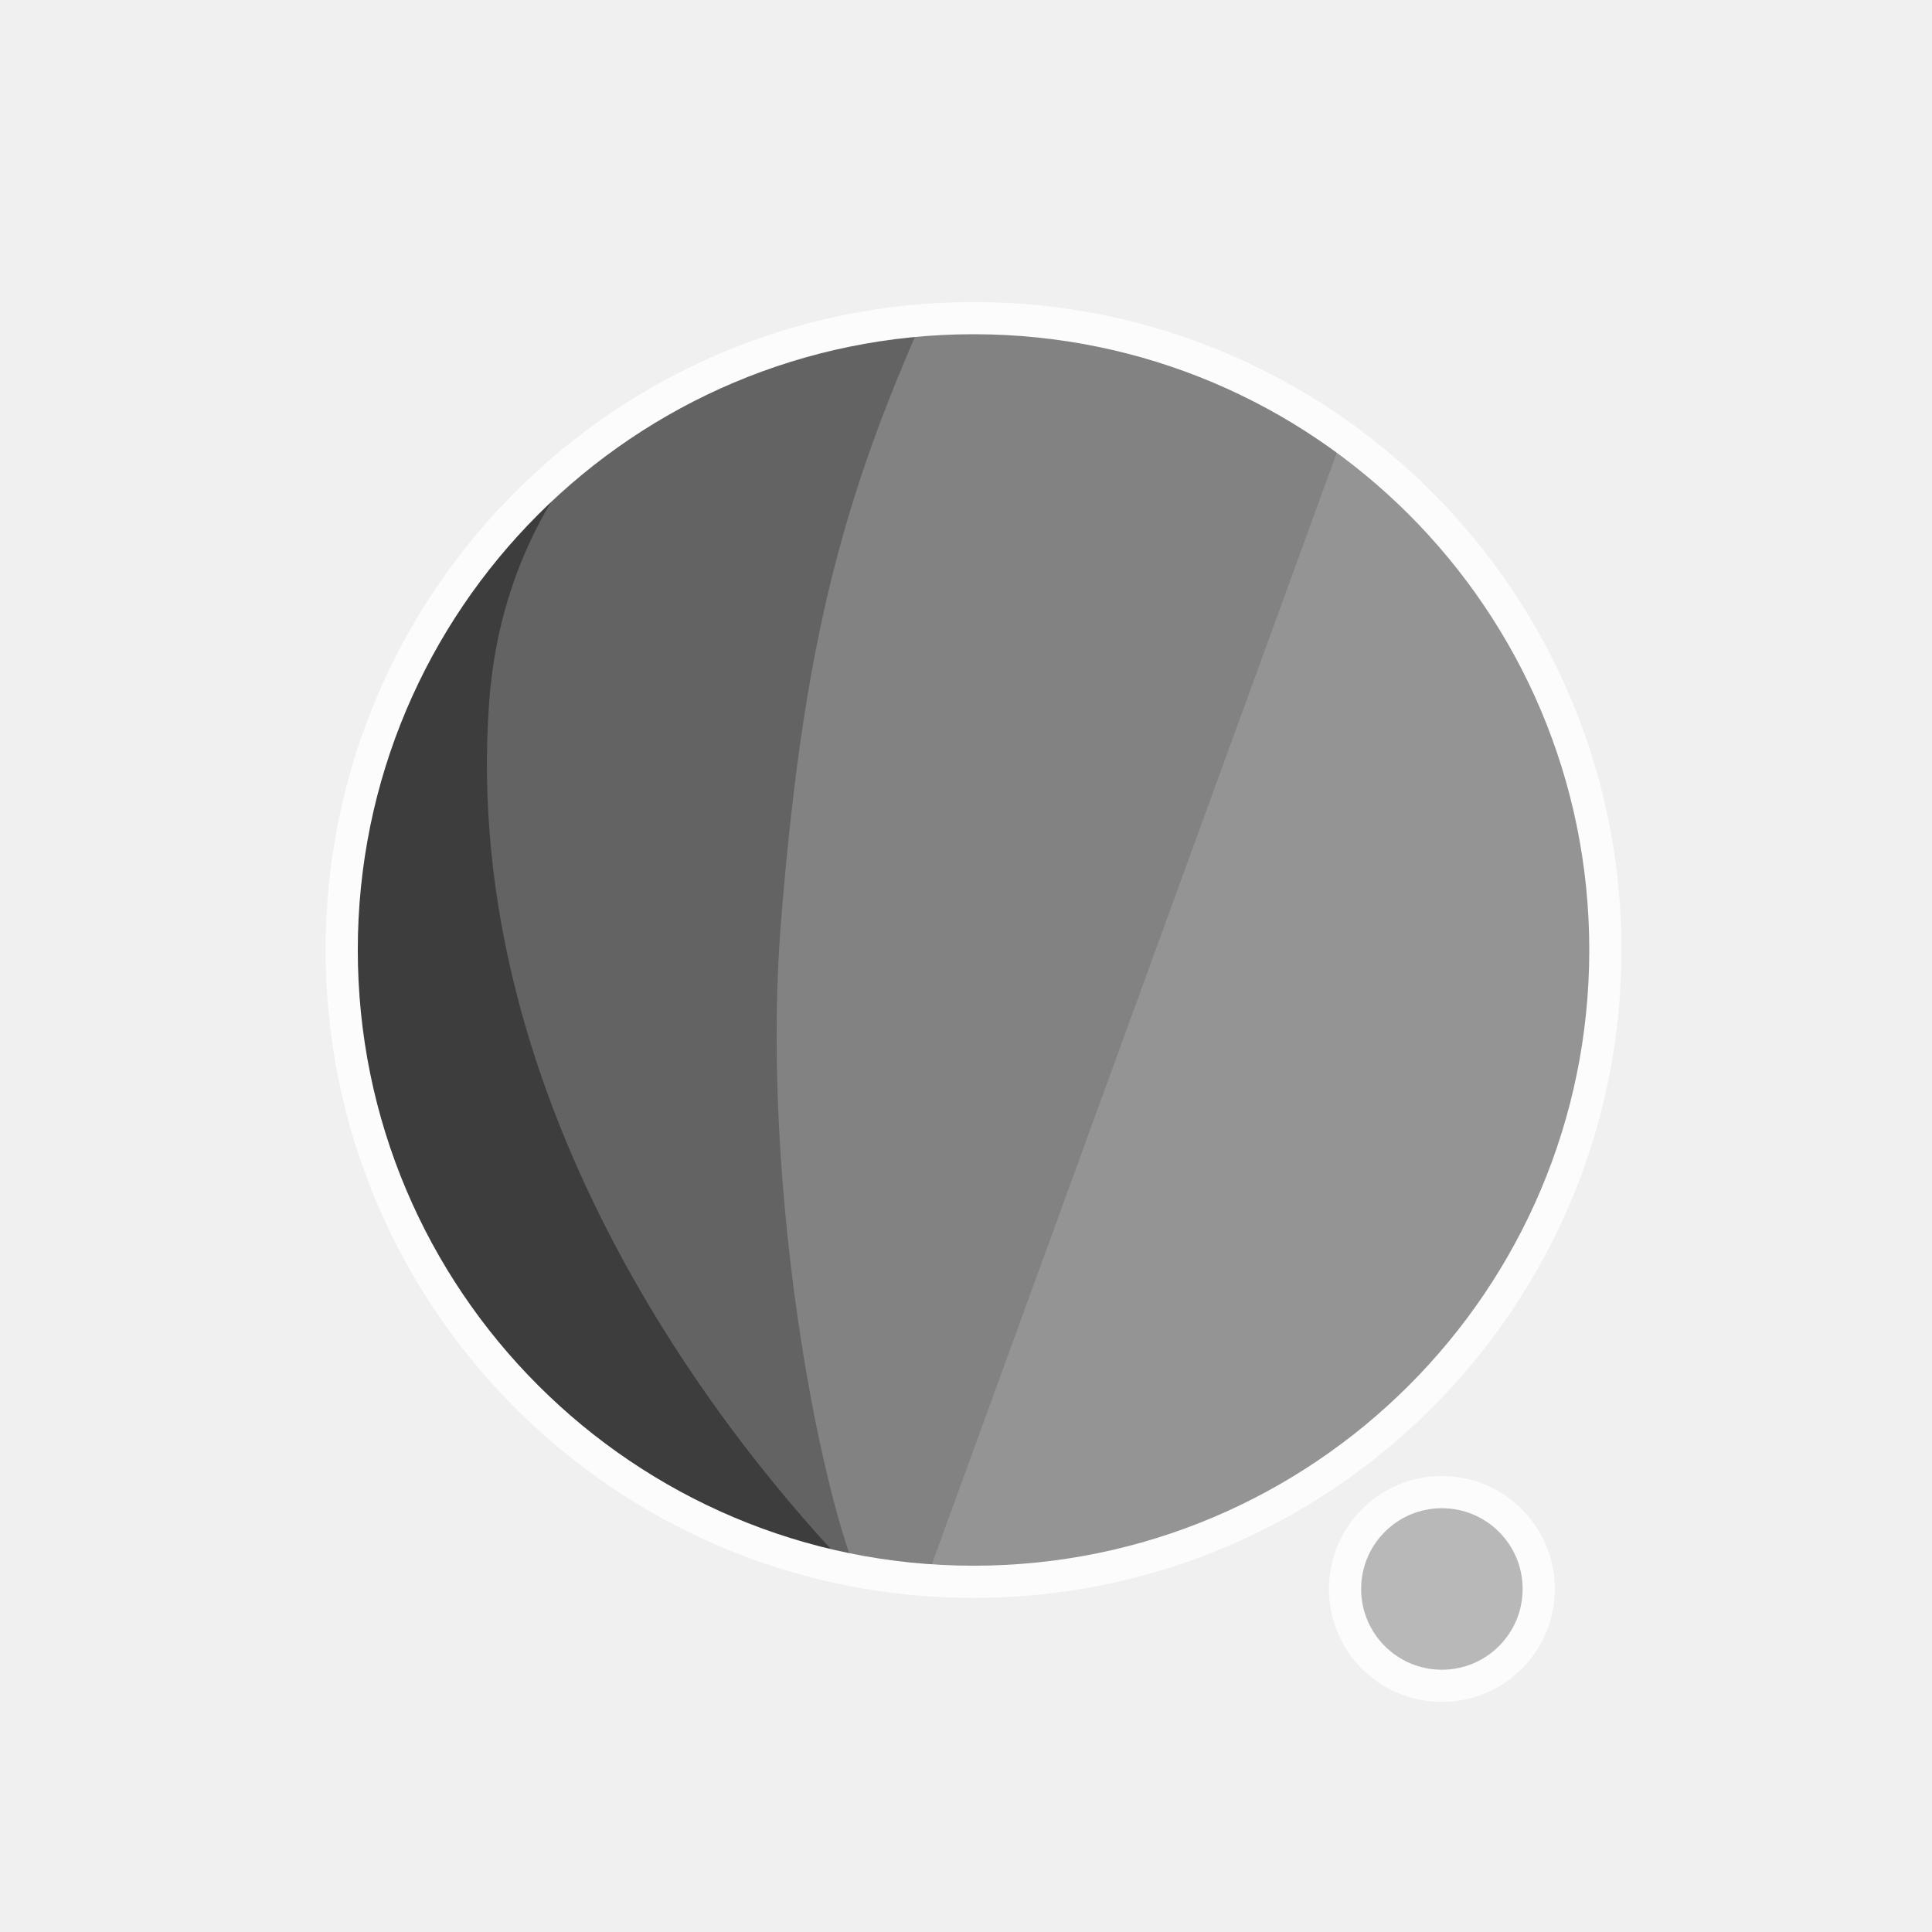
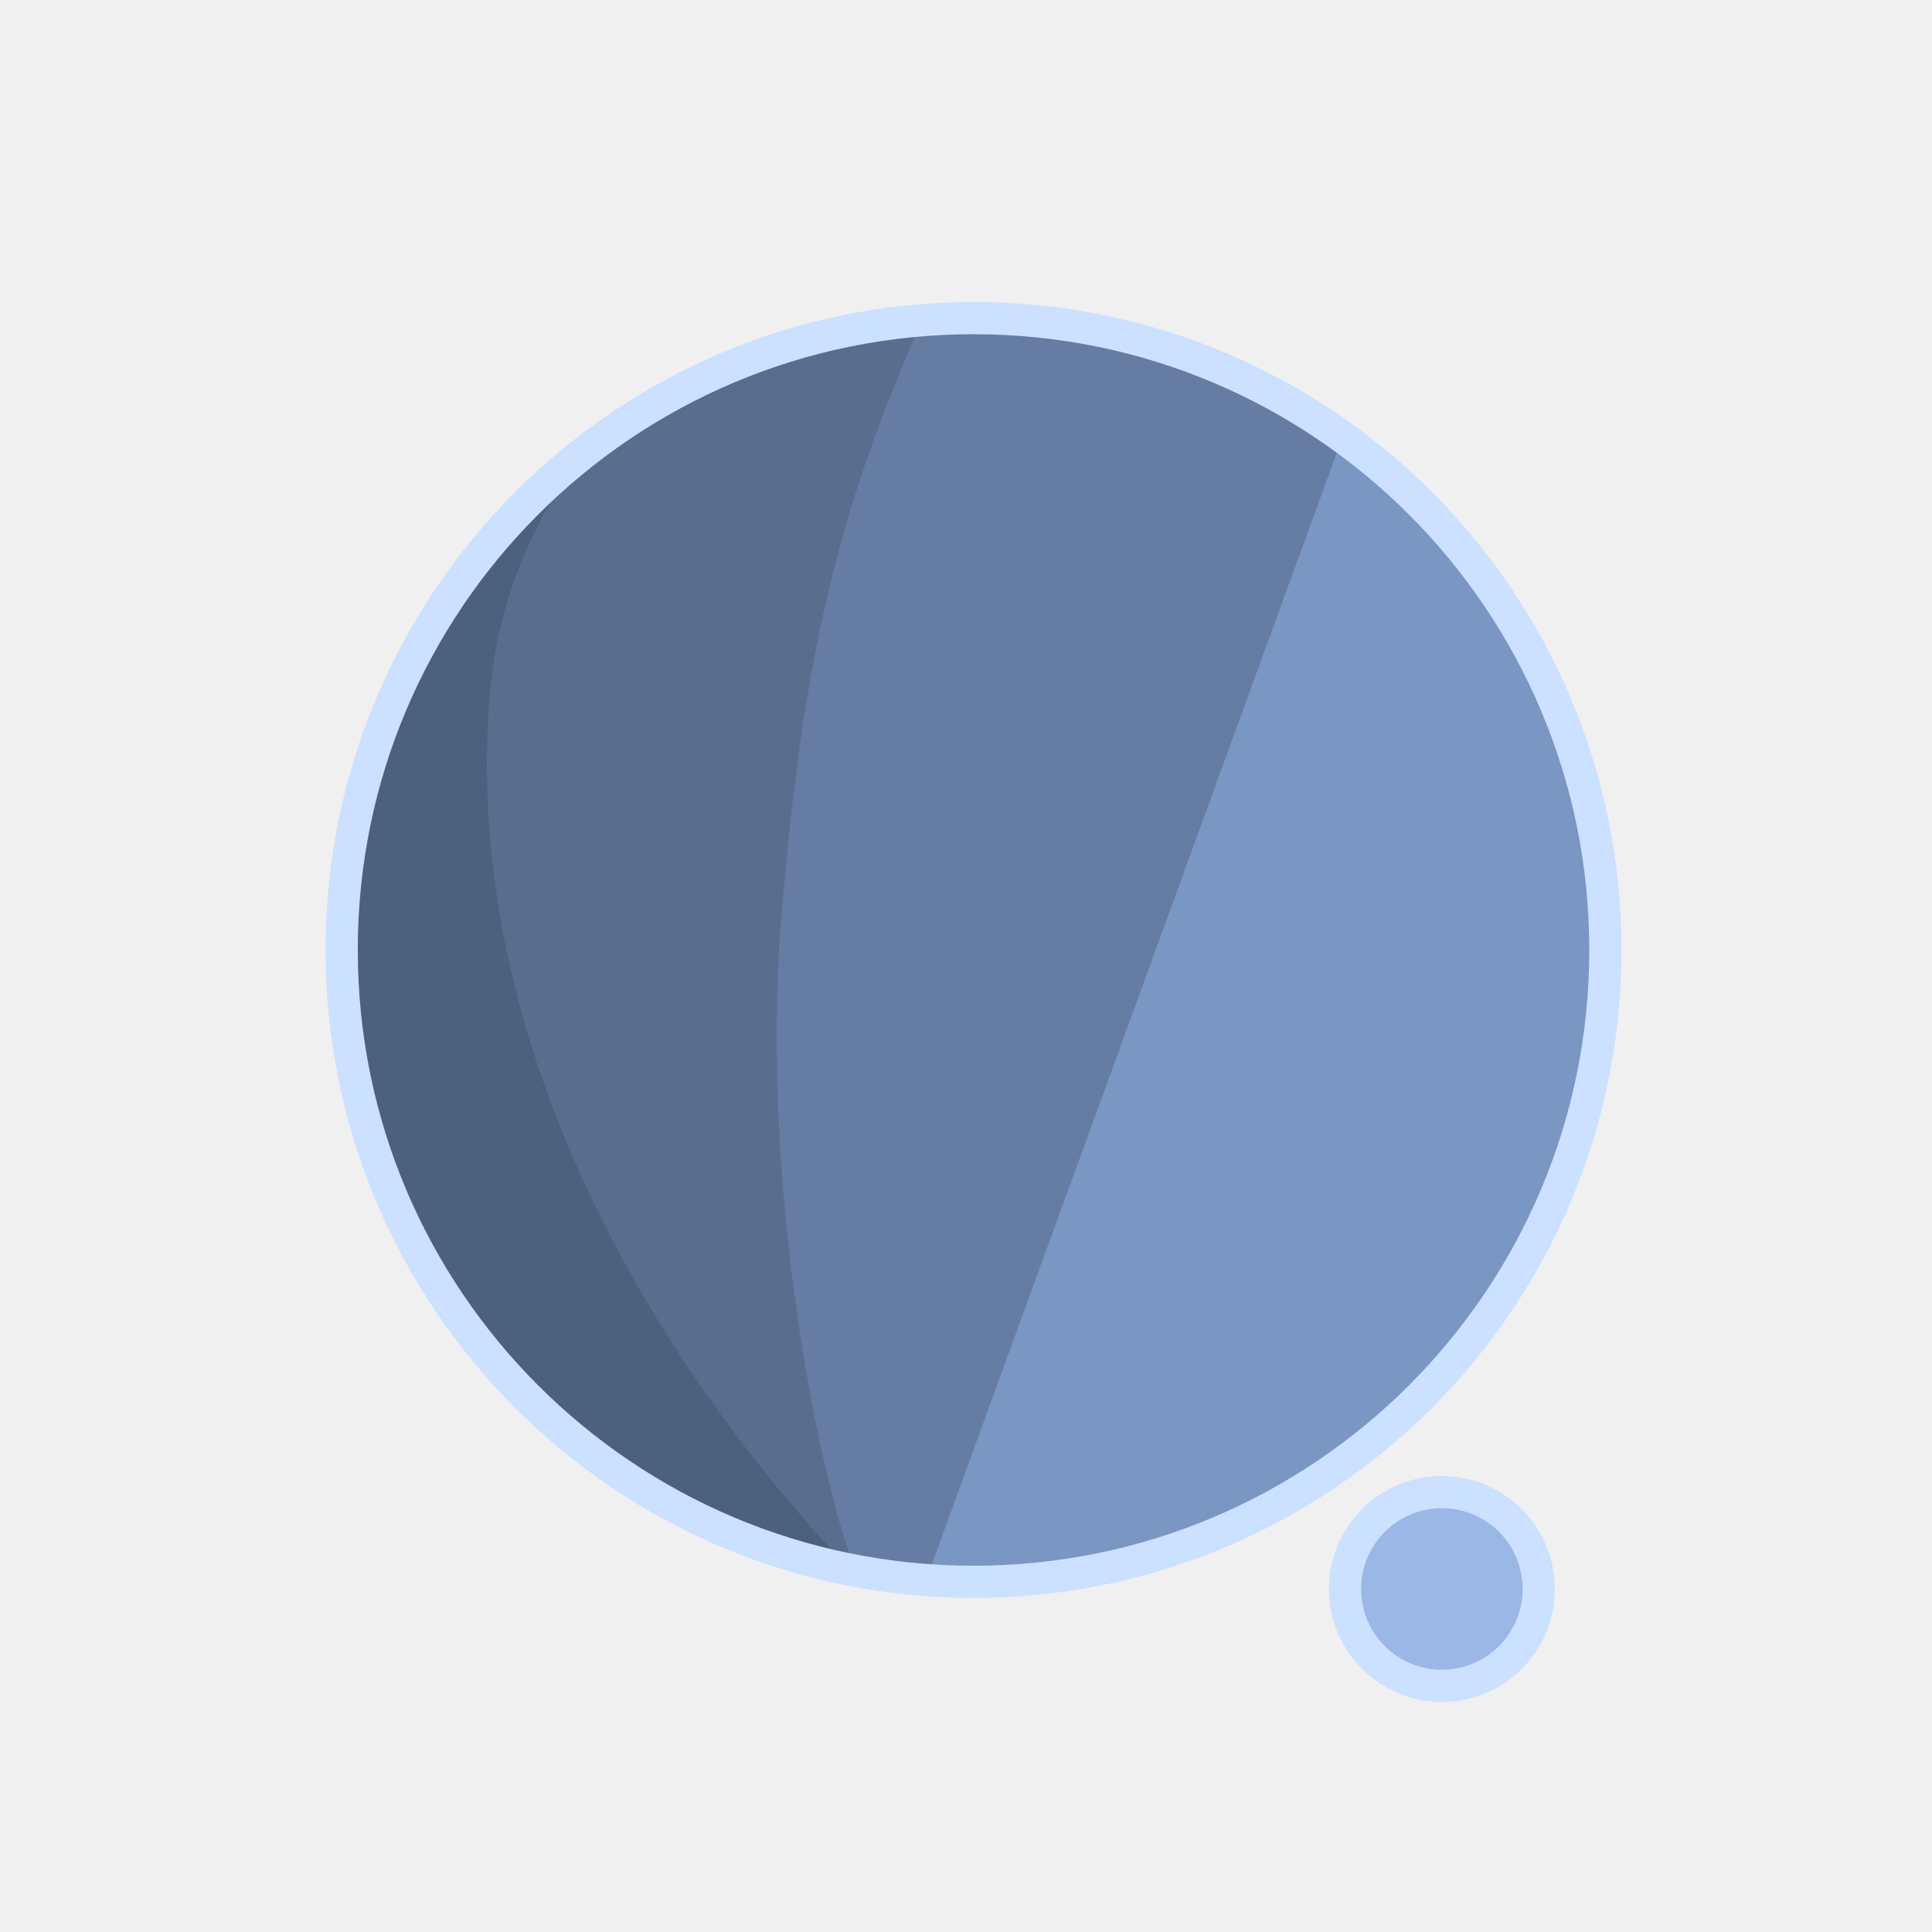
<svg xmlns="http://www.w3.org/2000/svg" width="300" height="300" viewBox="0 0 79.375 79.375" version="1.1" id="svg1">
  <defs id="defs1">
    <filter id="mask-powermask-path-effect5_inverse" style="color-interpolation-filters:sRGB" height="100" width="100" x="-50" y="-50">
      <feColorMatrix id="mask-powermask-path-effect5_primitive1" values="1" type="saturate" result="fbSourceGraphic" />
      <feColorMatrix id="mask-powermask-path-effect5_primitive2" values="-1 0 0 0 1 0 -1 0 0 1 0 0 -1 0 1 0 0 0 1 0 " in="fbSourceGraphic" />
    </filter>
    <clipPath clipPathUnits="userSpaceOnUse" id="clipPath1">
      <circle style="display:inline;fill:#000000;fill-opacity:1;stroke:none;stroke-width:0.214" id="circle3" cx="44.886" cy="38.249" r="22.842" />
    </clipPath>
    <clipPath clipPathUnits="userSpaceOnUse" id="clipPath3">
      <circle style="display:inline;opacity:1;fill:#000000;fill-opacity:1;stroke:none;stroke-width:2.646;stroke-dasharray:none;stroke-opacity:1" id="circle4" cx="39.235" cy="39.029" r="25.959" />
    </clipPath>
    <clipPath clipPathUnits="userSpaceOnUse" id="clipPath4">
      <circle style="display:inline;opacity:1;fill:#000000;fill-opacity:1;stroke:none;stroke-width:0.243" id="circle5" cx="39.997" cy="39.029" r="25.959" />
    </clipPath>
    <clipPath clipPathUnits="userSpaceOnUse" id="clipPath19">
      <g id="g20" style="display:inline">
        <circle style="display:inline;opacity:1;fill:#ffffff;fill-opacity:1;stroke:#000000;stroke-width:1.323;stroke-dasharray:none;stroke-opacity:1" id="circle20" cx="39.997" cy="39.029" r="25.959" />
        <path style="display:inline;fill:#ffffff;fill-opacity:1;stroke:none;stroke-width:1.323;stroke-linecap:round;stroke-linejoin:round;stroke-dasharray:none;stroke-opacity:1" d="M 40.972,71.749 65.107,9.074 51.262,8.513 29.654,71.374 Z" id="path20" />
      </g>
    </clipPath>
  </defs>
  <g id="layer1">
-     <circle style="display:inline;opacity:1;fill:#949494;fill-opacity:1;stroke:none;stroke-width:2.646;stroke-dasharray:none;stroke-opacity:1" id="path1" cx="39.997" cy="39.029" r="25.959" />
-     <circle style="display:inline;opacity:1;fill:#B8B8B8;fill-opacity:1;stroke:#FCFCFC;stroke-width:1.323;stroke-linecap:round;stroke-linejoin:round;stroke-dasharray:none;stroke-opacity:1" id="path23" cx="59.239" cy="65.282" r="3.979" />
-     <path style="display:inline;opacity:1;fill:#828282;fill-opacity:1;stroke:none;stroke-width:2.646;stroke-linecap:round;stroke-linejoin:round;stroke-dasharray:none;stroke-opacity:1" d="M 14.114,8.183 56.981,12.942 37.387,66.729 7.337,66.366 Z" id="path4" clip-path="url(#clipPath4)" />
-     <path style="display:inline;opacity:1;fill:#636363;fill-opacity:1;stroke:none;stroke-width:2.646;stroke-linecap:round;stroke-linejoin:round;stroke-dasharray:none;stroke-opacity:1" d="m 38.537,10.093 c -4.366,9.204 -6.195,15.177 -7.208,27.727 -0.992,12.295 2.307,27.137 4.048,28.492 L 8.159,69.099 11.655,10.117 Z" id="path8" clip-path="url(#clipPath3)" transform="translate(0.7619726)" />
-     <path style="display:inline;opacity:1;fill:#3D3D3D;fill-opacity:1;stroke:none;stroke-width:2.646;stroke-linecap:round;stroke-linejoin:round;stroke-dasharray:none;stroke-opacity:1" d="m 42.193,12.318 c -4.211,1.987 -14.039,6.189 -14.818,16.984 -1.049,14.531 8.417,27.086 14.901,33.188 l -22.177,3.33 -0.971,-51.47 z" id="path12" clip-path="url(#clipPath1)" transform="matrix(1.1365,0,0,1.1365,-11.01583,-4.44086)" />
+     <circle style="display:inline;opacity:1;fill:#7A96C2;fill-opacity:1;stroke:none;stroke-width:2.646;stroke-dasharray:none;stroke-opacity:1" id="path1" cx="39.997" cy="39.029" r="25.959" />
+     <circle style="display:inline;opacity:1;fill:#9AB7E6;fill-opacity:1;stroke:#CCE0FF;stroke-width:1.323;stroke-linecap:round;stroke-linejoin:round;stroke-dasharray:none;stroke-opacity:1" id="path23" cx="59.239" cy="65.282" r="3.979" />
+     <path style="display:inline;opacity:1;fill:#657DA3;fill-opacity:1;stroke:none;stroke-width:2.646;stroke-linecap:round;stroke-linejoin:round;stroke-dasharray:none;stroke-opacity:1" d="M 14.114,8.183 56.981,12.942 37.387,66.729 7.337,66.366 Z" id="path4" clip-path="url(#clipPath4)" />
+     <path style="display:inline;opacity:1;fill:#576E8F;fill-opacity:1;stroke:none;stroke-width:2.646;stroke-linecap:round;stroke-linejoin:round;stroke-dasharray:none;stroke-opacity:1" d="m 38.537,10.093 c -4.366,9.204 -6.195,15.177 -7.208,27.727 -0.992,12.295 2.307,27.137 4.048,28.492 L 8.159,69.099 11.655,10.117 Z" id="path8" clip-path="url(#clipPath3)" transform="translate(0.7619726)" />
+     <path style="display:inline;opacity:1;fill:#4B617D;fill-opacity:1;stroke:none;stroke-width:2.646;stroke-linecap:round;stroke-linejoin:round;stroke-dasharray:none;stroke-opacity:1" d="m 42.193,12.318 c -4.211,1.987 -14.039,6.189 -14.818,16.984 -1.049,14.531 8.417,27.086 14.901,33.188 l -22.177,3.33 -0.971,-51.47 z" id="path12" clip-path="url(#clipPath1)" transform="matrix(1.1365,0,0,1.1365,-11.01583,-4.44086)" />
    <path style="display:inline;fill:none;stroke:#ffffff;stroke-width:5.292;stroke-linecap:round;stroke-linejoin:round;stroke-dasharray:none;stroke-opacity:1" d="M 56.155,14.893 37.161,67.307 c 0.345,-0.826 6.533,-17.661 9.644,-21.104 4.78,-5.292 13.008,-2.765 13.143,4.977 0.044,2.513 -1.431,15.998 -1.431,15.998" id="path2" clip-path="url(#clipPath19)" mask="none" />
-     <circle style="display:inline;opacity:1;fill:none;fill-opacity:0;stroke:#FCFCFC;stroke-width:1.323;stroke-dasharray:none;stroke-opacity:1" id="circle8" cx="39.997" cy="39.029" r="25.959" />
+     <circle style="display:inline;opacity:1;fill:none;fill-opacity:0;stroke:#CCE0FF;stroke-width:1.323;stroke-dasharray:none;stroke-opacity:1" id="circle8" cx="39.997" cy="39.029" r="25.959" />
  </g>
</svg>
